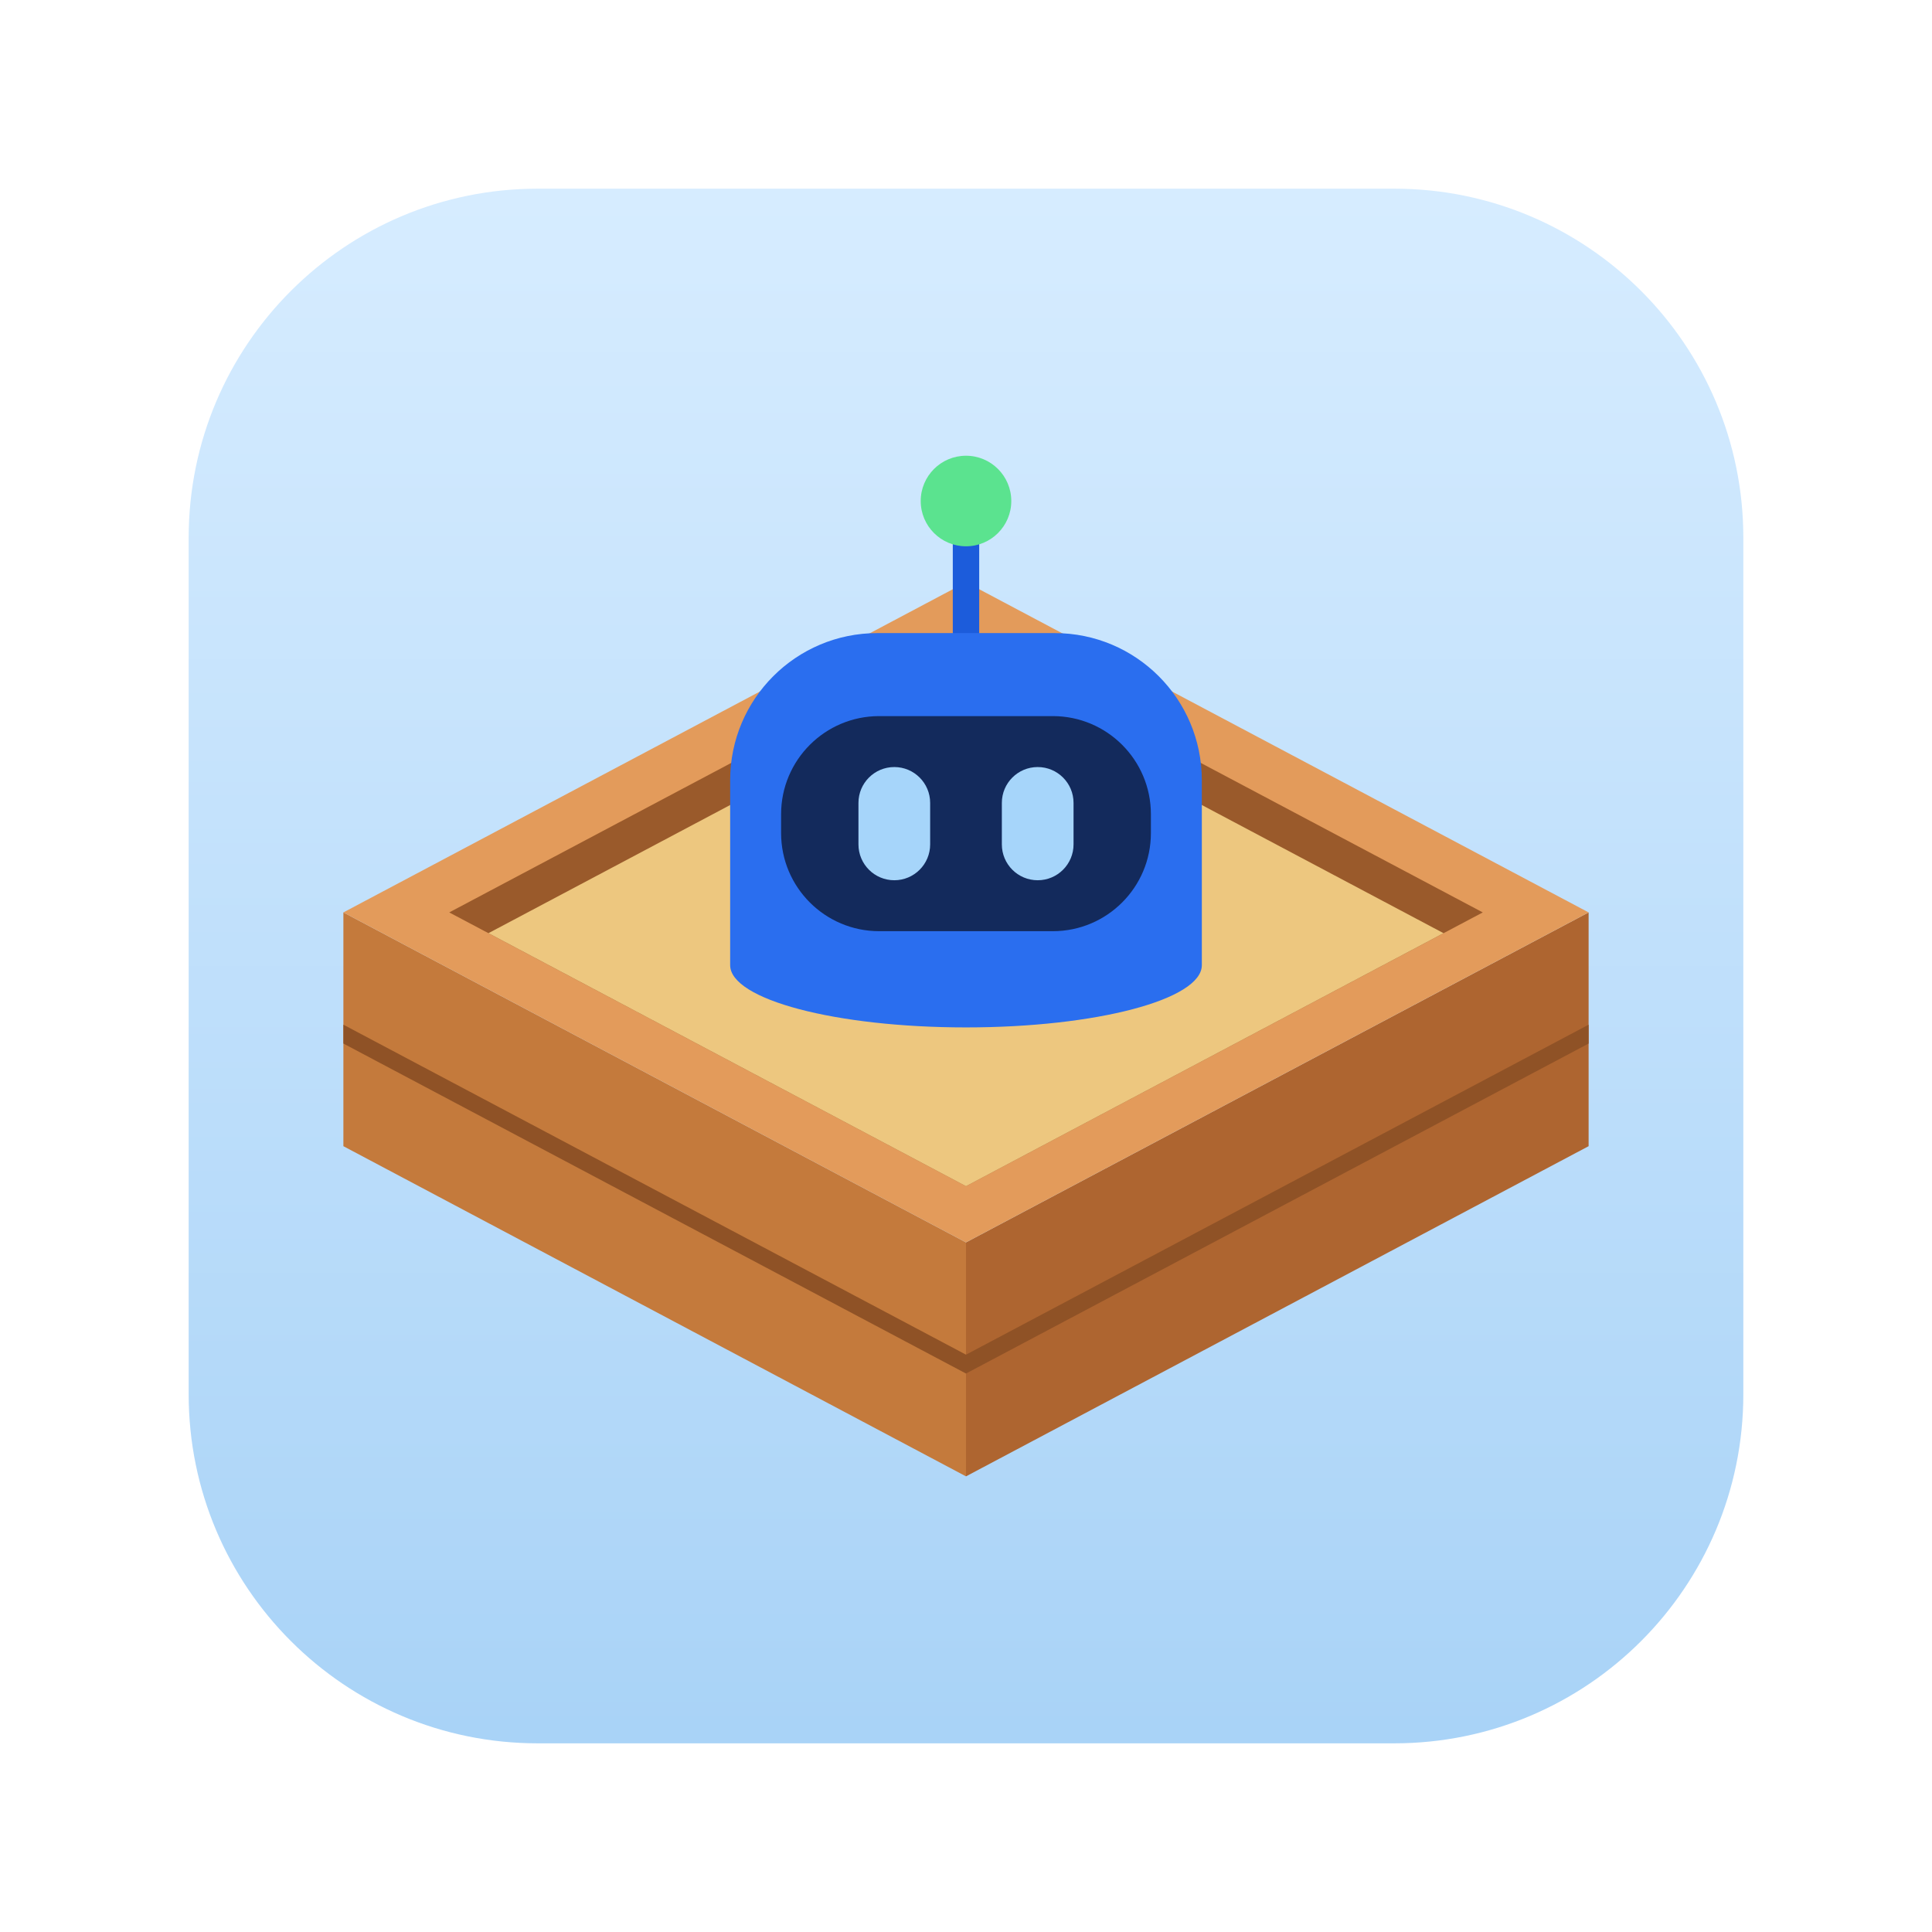
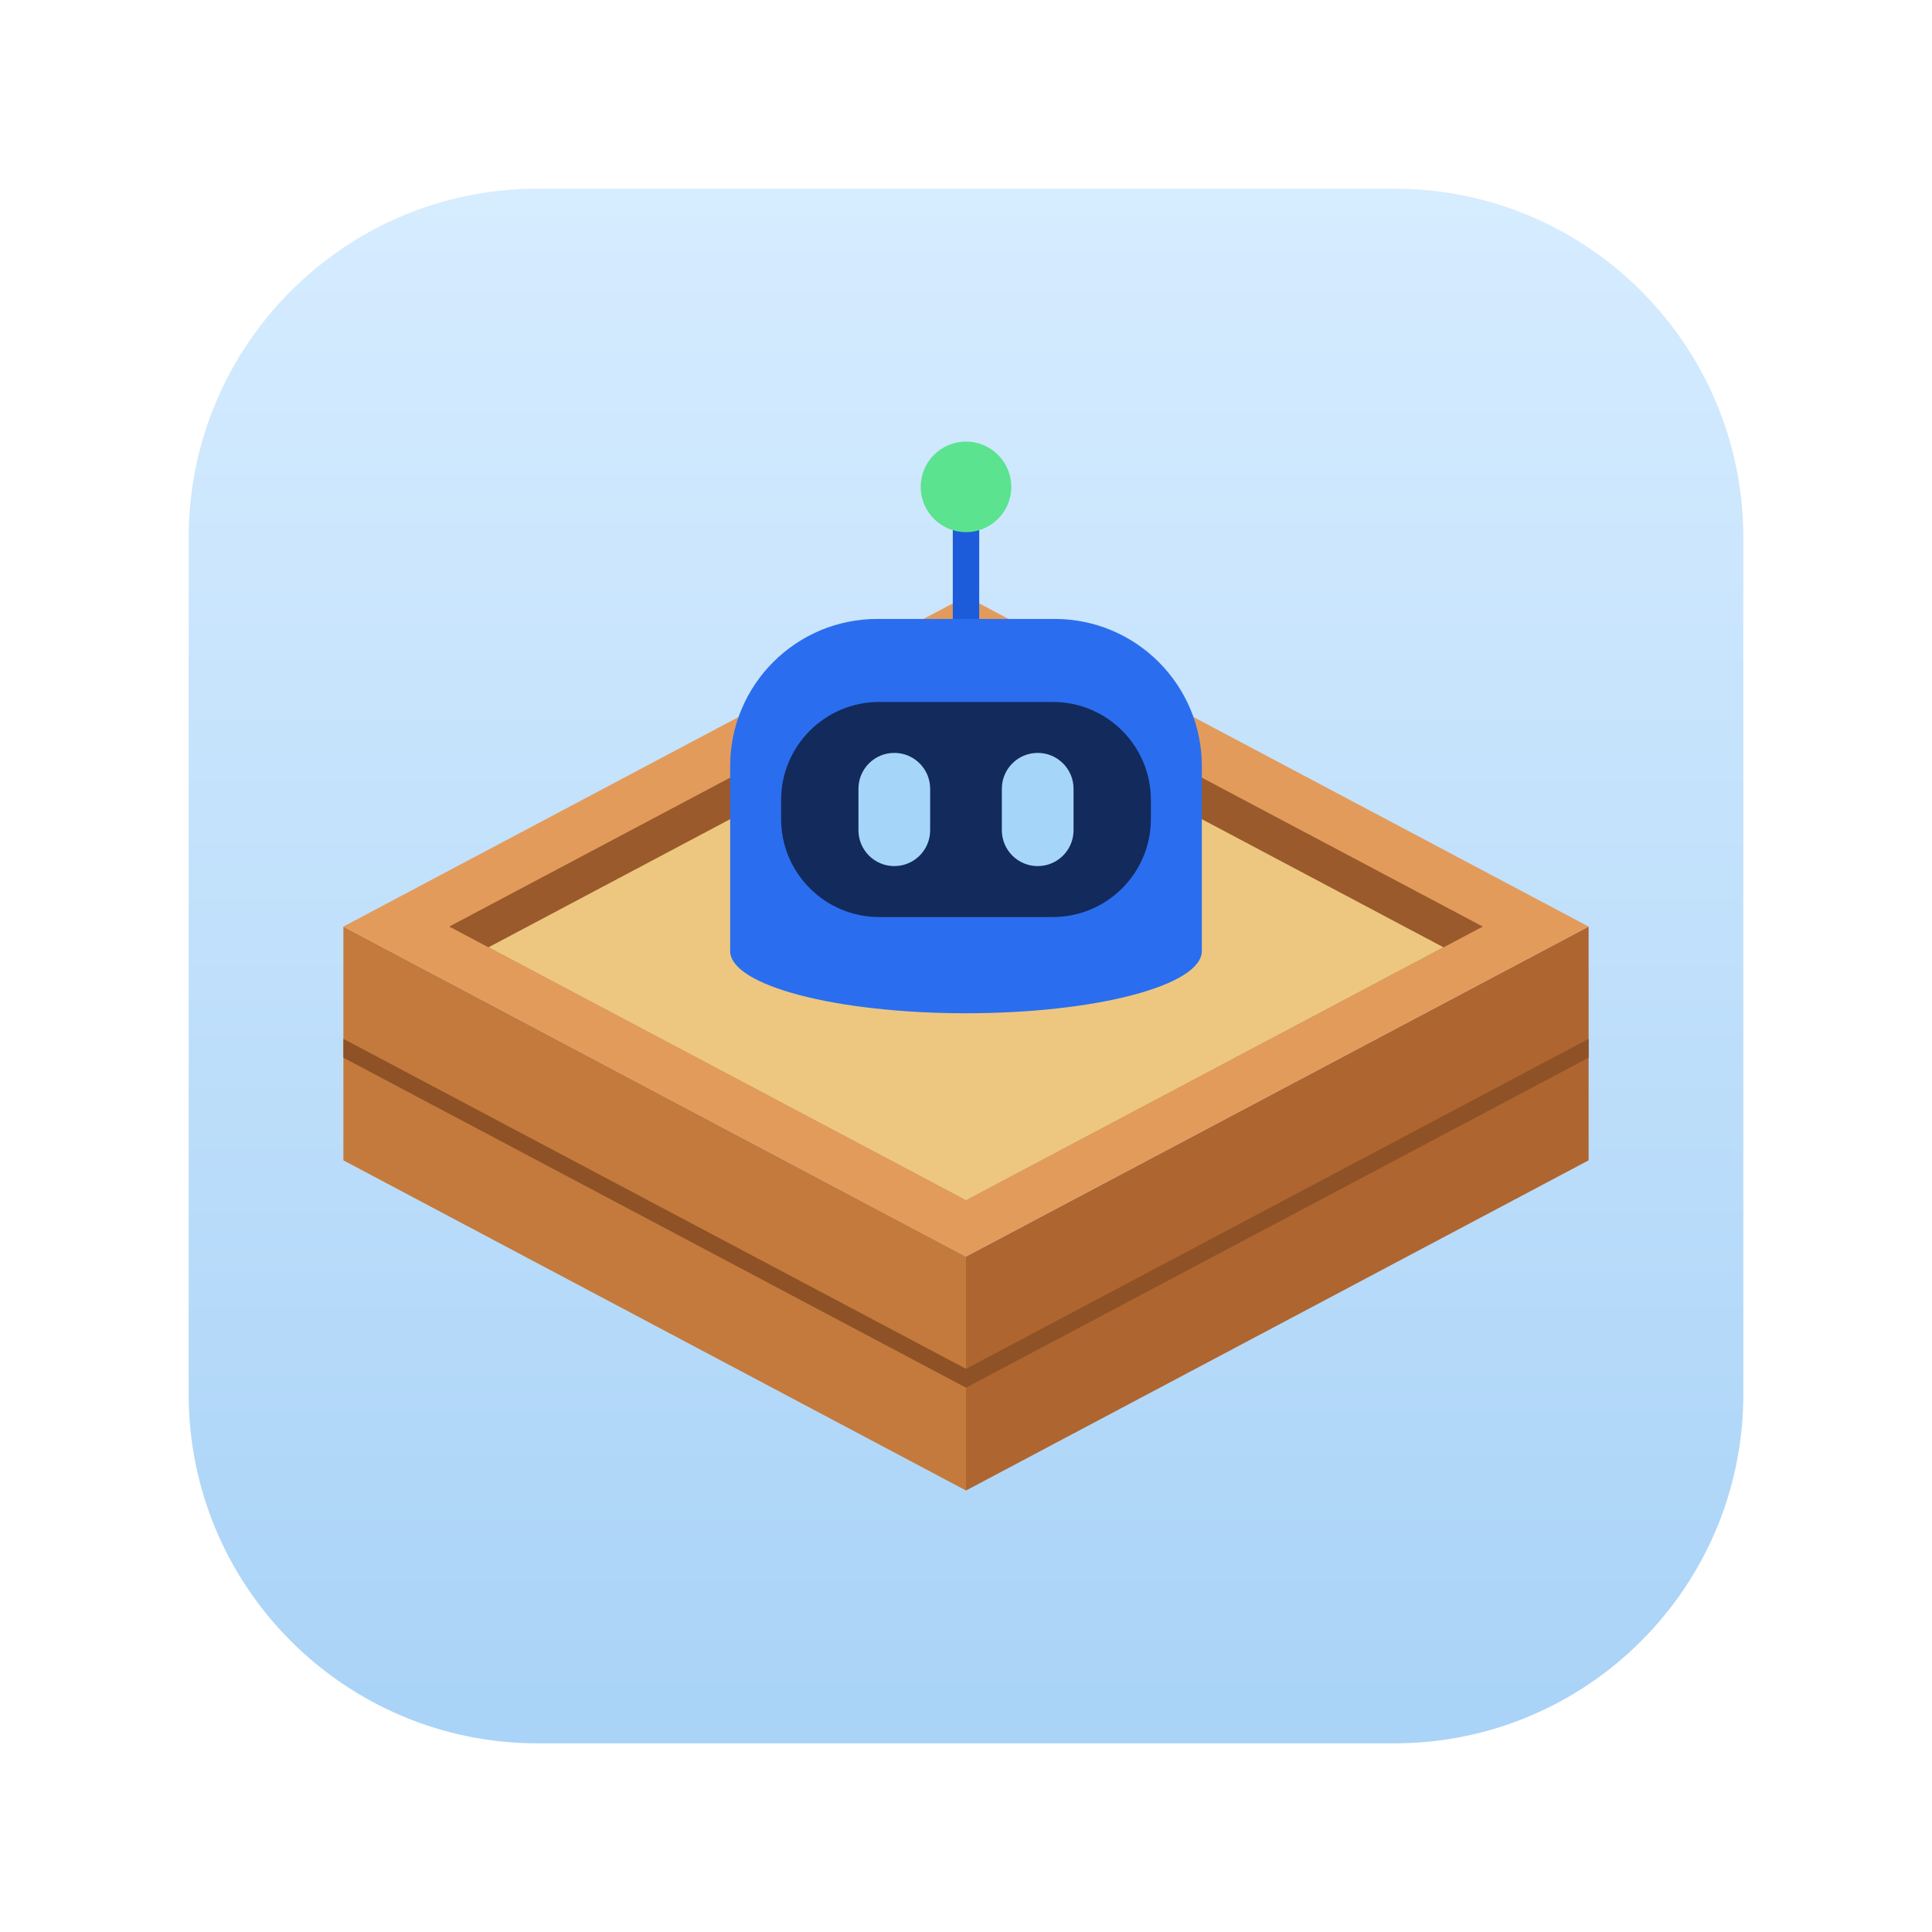
<svg xmlns="http://www.w3.org/2000/svg" viewBox="0 0 1024 1024">
  <defs>
    <linearGradient id="fill" x1="0" y1="0" x2="0" y2="1">
      <stop offset="0" stop-color="#D6ECFF" />
      <stop offset="1" stop-color="#A9D3F7" />
    </linearGradient>
    <clipPath id="shape">
      <rect x="100" y="100" width="824" height="824" rx="185" />
    </clipPath>
  </defs>
  <rect x="100" y="100" width="824" height="824" rx="185" fill="url(#fill)" />
  <g clip-path="url(#shape)">
    <g id="frame" transform="translate(0.0 0.0)">
-       <polygon points="182.0,483.6 512.0,658.5 512.0,782.5 182.0,607.5" fill="#C47A3C" />
-       <polygon points="512.0,658.5 842.0,483.6 842.0,607.5 512.0,782.5" fill="#AE6530" />
-       <polygon points="182.0,543.1 512.0,718.0 512.0,728.0 182.0,553.1" fill="#8F5226" />
-       <polygon points="512.0,718.0 842.0,543.1 842.0,553.1 512.0,728.0" fill="#8F5226" />
-       <polygon points="512.0,308.6 842.0,483.6 512.0,658.5 182.0,483.6" fill="#E39B5B" />
-       <polygon points="512.0,338.4 785.9,483.6 512.0,628.7 238.1,483.6" fill="#9A5A2B" />
+       <polygon points="182.0,491.1 512.0,666.0 512.0,790.0 182.0,615.0" fill="#C47A3C" />
+       <polygon points="512.0,666.0 842.0,491.1 842.0,615.0 512.0,790.0" fill="#AE6530" />
+       <polygon points="182.0,550.6 512.0,725.5 512.0,735.5 182.0,560.6" fill="#8F5226" />
+       <polygon points="512.0,725.5 842.0,550.6 842.0,560.6 512.0,735.5" fill="#8F5226" />
+       <polygon points="512.0,316.1 842.0,491.1 512.0,666.0 182.0,491.1" fill="#E39B5B" />
+       <polygon points="512.0,345.9 785.9,491.1 512.0,636.2 238.1,491.1" fill="#9A5A2B" />
    </g>
    <g id="sand" transform="translate(0.0 0.0)">
-       <polygon points="512.0,360.4 765.1,494.6 512.0,628.7 258.9,494.6" fill="#EDC77F" />
+       <polygon points="512.0,367.9 765.1,502.1 512.0,636.2 258.9,502.1" fill="#EDC77F" />
    </g>
    <g id="agent" transform="translate(0.0 0.0)">
-       <rect x="505" y="265.55" width="14" height="80" rx="7" fill="#1C5CDB" />
-       <circle cx="512" cy="265.55" r="24" fill="#5BE38F" />
-       <path d="M387,511.55 V413.55 A78,78 0 0 1 465,335.55 H559 A78,78 0 0 1 637,413.55 V511.55 A125,33 0 0 1 387,511.55 Z" fill="#2A6EEF" />
-       <rect x="414" y="379.55" width="196" height="114" rx="52" fill="#132A5C" />
-       <rect x="455" y="406.55" width="38" height="60" rx="19" fill="#A6D5FA" />
-       <rect x="531" y="406.55" width="38" height="60" rx="19" fill="#A6D5FA" />
+       <rect x="505" y="258.05" width="14" height="80" rx="7" fill="#1C5CDB" />
+       <circle cx="512" cy="258.05" r="24" fill="#5BE38F" />
+       <path d="M387,504.05 V406.05 A78,78 0 0 1 465,328.05 H559 A78,78 0 0 1 637,406.05 V504.05 A125,33 0 0 1 387,504.05 Z" fill="#2A6EEF" />
+       <rect x="414" y="372.05" width="196" height="114" rx="52" fill="#132A5C" />
+       <rect x="455" y="399.05" width="38" height="60" rx="19" fill="#A6D5FA" />
+       <rect x="531" y="399.05" width="38" height="60" rx="19" fill="#A6D5FA" />
    </g>
  </g>
</svg>
